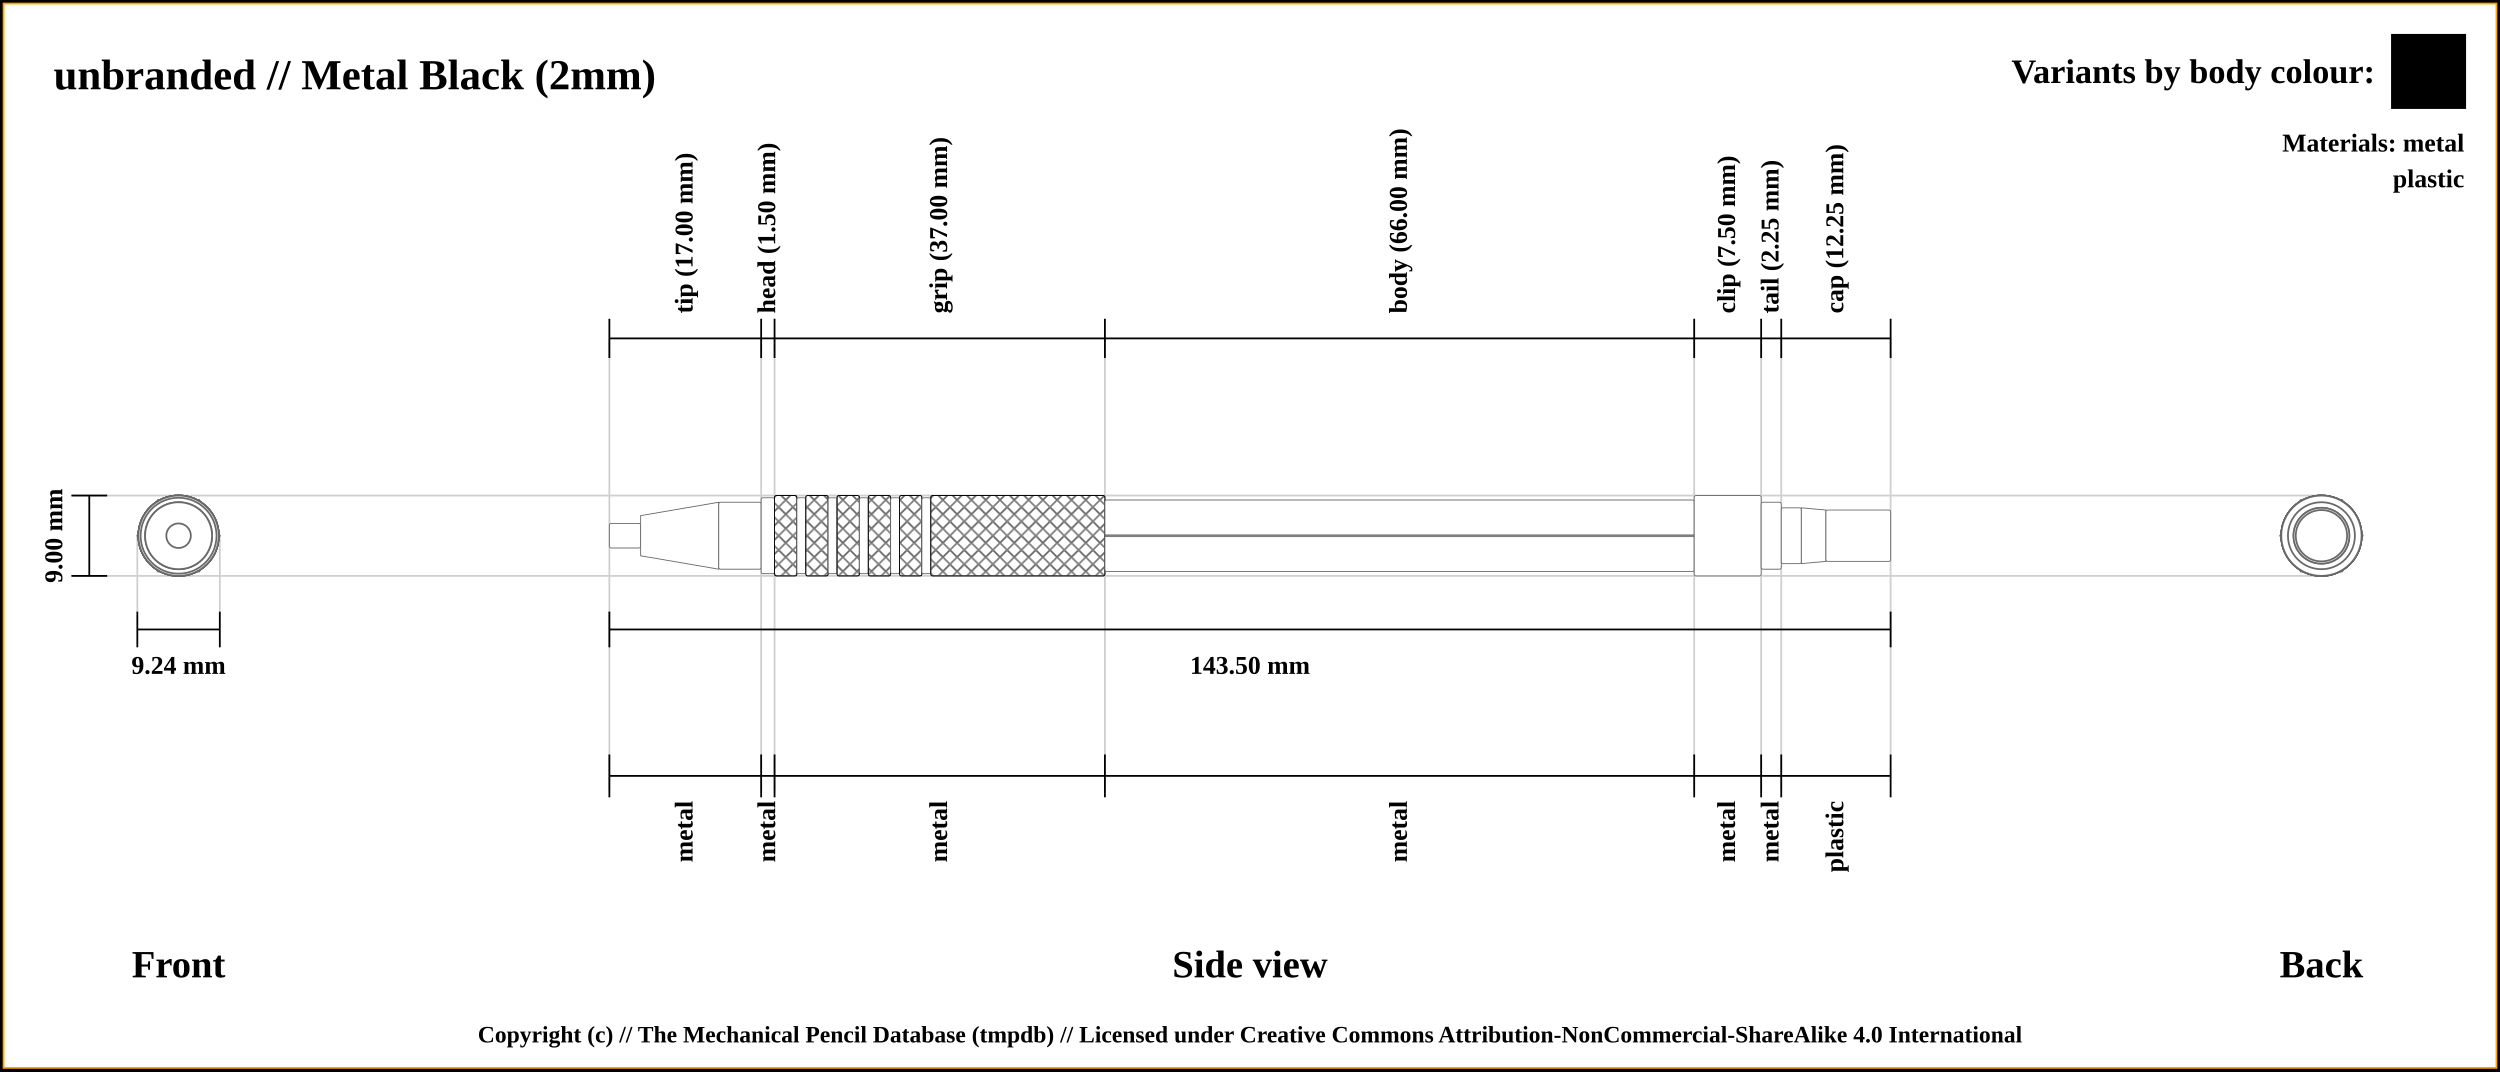
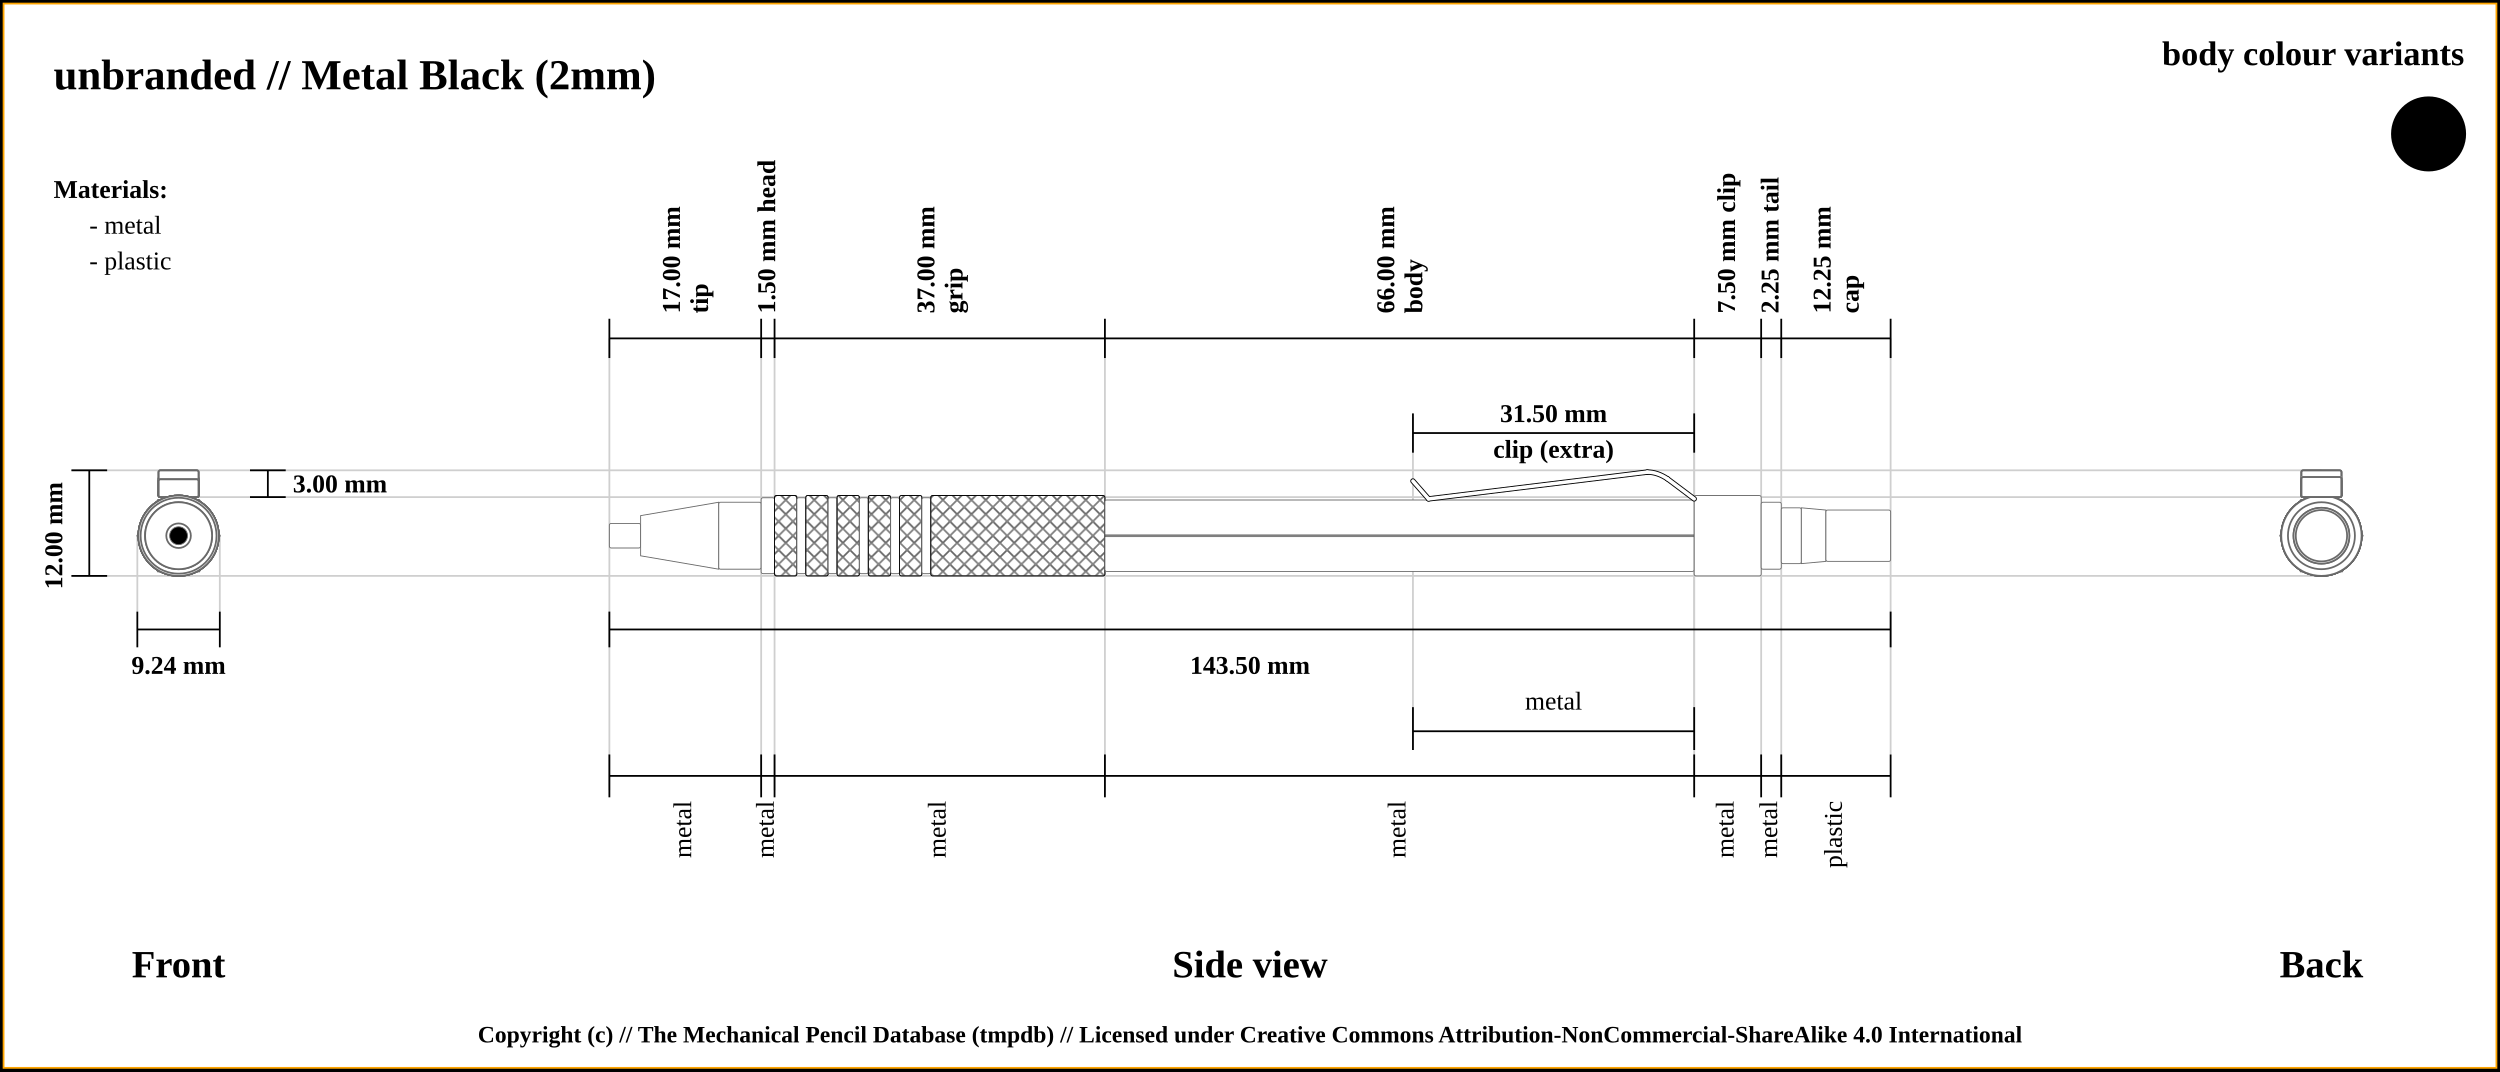
<svg xmlns="http://www.w3.org/2000/svg" width="1400" height="600">
  <pattern id="diagonalHatch" patternUnits="userSpaceOnUse" width="8" height="8">
    <rect width="6" height="6" fill="none" />
    <path stroke="dimgray" stroke-linecap="round" stroke-width="1" d="M 4,4 L 8,8" />
    <path stroke="dimgray" stroke-linecap="round" stroke-width="1" d="M 4,4 L 0,8" />
    <path stroke="gray" stroke-linecap="round" stroke-width="1" d="M 4,4 L 8,0" />
    <path stroke="gray" stroke-linecap="round" stroke-width="1" d="M 4,4 L 0,0" />
  </pattern>
  <rect x="0" y="0" width="1400" height="600" fill="white" stroke="black" stroke-width="4" />
  <rect x="2" y="2" width="1396" height="596" fill="white" stroke="orange" stroke-width="1" />
  <text x="30" y="50" font-size="2.0em" font-weight="bold"> unbranded // Metal Black (2mm)</text>
-   <text x="30" y="74" font-size="1.1em" font-weight="bold"> </text>
-   <line x1="40" y1="277.5" x2="1300" y2="277.5" stroke="#cfcfcf" stroke-width="1" />
+   <text x="30" y="80" font-size="1.1em"> </text>
+   <line x1="40" y1="263.375" x2="1300" y2="263.375" stroke="#cfcfcf" stroke-width="1" />
+   <line x1="100" y1="278.375" x2="1300" y2="278.375" stroke="#cfcfcf" stroke-width="1" />
+   <line x1="1300" y1="277.5" x2="1300" y2="277.5" stroke="#cfcfcf" stroke-width="1" />
  <line x1="40" y1="322.5" x2="1300" y2="322.5" stroke="#cfcfcf" stroke-width="1" />
  <line x1="76.906" y1="342.5" x2="76.906" y2="300" stroke="#cfcfcf" stroke-width="1" />
  <line x1="123.094" y1="342.5" x2="123.094" y2="300" stroke="#cfcfcf" stroke-width="1" />
  <line x1="341.25" y1="189.5" x2="341.25" y2="442.5" stroke="#cfcfcf" stroke-width="1" />
  <line x1="426.25" y1="189.5" x2="426.25" y2="442.5" stroke="#cfcfcf" stroke-width="1" />
  <line x1="433.75" y1="189.5" x2="433.75" y2="442.5" stroke="#cfcfcf" stroke-width="1" />
  <line x1="618.75" y1="189.5" x2="618.75" y2="442.5" stroke="#cfcfcf" stroke-width="1" />
  <line x1="948.75" y1="189.5" x2="948.75" y2="442.5" stroke="#cfcfcf" stroke-width="1" />
+   <line x1="791.25" y1="233.5" x2="791.25" y2="420" stroke="#cfcfcf" stroke-width="1" />
+   <line x1="948.75" y1="233.5" x2="948.75" y2="420" stroke="#cfcfcf" stroke-width="1" />
  <line x1="986.25" y1="189.5" x2="986.25" y2="442.5" stroke="#cfcfcf" stroke-width="1" />
  <line x1="997.5" y1="189.5" x2="997.5" y2="442.5" stroke="#cfcfcf" stroke-width="1" />
  <line x1="1058.75" y1="189.5" x2="1058.75" y2="422.5" stroke="#cfcfcf" stroke-width="1" />
-   <line x1="40" y1="277.5" x2="60" y2="277.5" stroke="black" stroke-width="1" />
+   <line x1="40" y1="263.375" x2="60" y2="263.375" stroke="black" stroke-width="1" />
  <line x1="40" y1="322.5" x2="60" y2="322.5" stroke="black" stroke-width="1" />
-   <line x1="50" y1="322.5" x2="50" y2="277.5" stroke="black" stroke-width="1" />
-   <text x="30" y="300" transform="rotate(-90, 30, 300)" font-size="1.2em" font-weight="bold" text-anchor="middle" dominant-baseline="central">9.00 mm</text>
+   <line x1="50" y1="263.375" x2="50" y2="322.5" stroke="black" stroke-width="1" />
+   <line x1="140" y1="263.375" x2="160" y2="263.375" stroke="black" stroke-width="1" />
+   <line x1="140" y1="278.375" x2="160" y2="278.375" stroke="black" stroke-width="1" />
+   <line x1="150" y1="263.375" x2="150" y2="278.375" stroke="black" stroke-width="1" />
+   <text x="164" y="270.875" font-size="1.2em" font-weight="bold" text-anchor="start" dominant-baseline="central">3.00 mm</text>
+   <text x="30" y="300" transform="rotate(-90, 30, 300)" font-size="1.2em" font-weight="bold" text-anchor="middle" dominant-baseline="central">12.00 mm</text>
  <text x="100" y="540" font-size="1.8em" font-weight="bold" text-anchor="middle" dominant-baseline="central">Front</text>
  <line x1="76.906" y1="352.5" x2="123.094" y2="352.5" stroke="black" stroke-width="1" />
  <line x1="76.906" y1="342.5" x2="76.906" y2="362.5" stroke="black" stroke-width="1" />
  <line x1="123.094" y1="342.5" x2="123.094" y2="362.5" stroke="black" stroke-width="1" />
  <text x="100" y="372.5" font-size="1.2em" font-weight="bold" text-anchor="middle" dominant-baseline="central">9.24 mm</text>
  <line x1="341.25" y1="200.5" x2="341.25" y2="178.5" stroke="black" stroke-width="1" />
-   <text x="383.75" y="175.5" transform="rotate(-90, 383.75, 175.5)" font-size="1.2em" font-weight="bold" dominant-baseline="middle">tip (17.00 mm)</text>
+   <text x="380.75" y="175.5" transform="rotate(-90, 380.75, 175.5)" font-size="1.2em" font-weight="bold" dominant-baseline="auto">17.00 mm</text>
+   <text x="386.75" y="175.5" transform="rotate(-90, 386.75, 175.5)" font-size="1.2em" font-weight="bold" dominant-baseline="hanging">tip</text>
  <line x1="426.25" y1="200.5" x2="426.25" y2="178.5" stroke="black" stroke-width="1" />
-   <text x="430" y="175.5" transform="rotate(-90, 430, 175.5)" font-size="1.2em" font-weight="bold" dominant-baseline="middle">head (1.50 mm)</text>
+   <text x="430" y="175.5" transform="rotate(-90, 430, 175.5)" font-size="1.2em" font-weight="bold" dominant-baseline="middle">1.50 mm head</text>
  <line x1="433.75" y1="200.5" x2="433.75" y2="178.5" stroke="black" stroke-width="1" />
-   <text x="526.25" y="175.5" transform="rotate(-90, 526.25, 175.5)" font-size="1.2em" font-weight="bold" dominant-baseline="middle">grip (37.00 mm)</text>
+   <text x="523.25" y="175.5" transform="rotate(-90, 523.25, 175.5)" font-size="1.2em" font-weight="bold" dominant-baseline="auto">37.00 mm</text>
+   <text x="529.25" y="175.5" transform="rotate(-90, 529.25, 175.5)" font-size="1.2em" font-weight="bold" dominant-baseline="hanging">grip</text>
  <line x1="618.75" y1="200.5" x2="618.75" y2="178.5" stroke="black" stroke-width="1" />
-   <text x="783.75" y="175.5" transform="rotate(-90, 783.75, 175.5)" font-size="1.2em" font-weight="bold" dominant-baseline="middle">body (66.00 mm)</text>
+   <text x="780.75" y="175.5" transform="rotate(-90, 780.75, 175.5)" font-size="1.2em" font-weight="bold" dominant-baseline="auto">66.00 mm</text>
+   <text x="786.75" y="175.5" transform="rotate(-90, 786.75, 175.5)" font-size="1.2em" font-weight="bold" dominant-baseline="hanging">body</text>
  <line x1="948.75" y1="200.5" x2="948.75" y2="178.5" stroke="black" stroke-width="1" />
-   <text x="967.5" y="175.5" transform="rotate(-90, 967.5, 175.5)" font-size="1.2em" font-weight="bold" dominant-baseline="middle">clip (7.50 mm)</text>
+   <text x="967.5" y="175.5" transform="rotate(-90, 967.5, 175.5)" font-size="1.2em" font-weight="bold" dominant-baseline="middle">7.50 mm clip</text>
+   <line x1="791.25" y1="253.5" x2="791.25" y2="231.5" stroke="black" stroke-width="1" />
+   <line x1="791.25" y1="420" x2="791.25" y2="396" stroke="black" stroke-width="1" />
+   <line x1="948.75" y1="396" x2="948.75" y2="420" stroke="black" stroke-width="1" />
+   <line x1="948.75" y1="253.5" x2="948.75" y2="231.5" stroke="black" stroke-width="1" />
+   <line x1="791.25" y1="242.5" x2="948.75" y2="242.5" stroke="black" stroke-width="1" />
+   <line x1="791.25" y1="409.5" x2="948.75" y2="409.5" stroke="black" stroke-width="1" />
+   <text x="870" y="392.5" font-size="1.2em" text-anchor="middle" dominant-baseline="central">metal</text>
+   <text x="870" y="231.5" font-size="1.2em" font-weight="bold" text-anchor="middle" dominant-baseline="central">31.50 mm</text>
+   <text x="870" y="251.5" font-size="1.2em" font-weight="bold" text-anchor="middle" dominant-baseline="central">clip (extra)</text>
  <line x1="986.25" y1="200.5" x2="986.25" y2="178.5" stroke="black" stroke-width="1" />
-   <text x="991.875" y="175.5" transform="rotate(-90, 991.875, 175.5)" font-size="1.2em" font-weight="bold" dominant-baseline="middle">tail (2.25 mm)</text>
+   <text x="991.875" y="175.5" transform="rotate(-90, 991.875, 175.5)" font-size="1.2em" font-weight="bold" dominant-baseline="middle">2.25 mm tail</text>
  <line x1="997.5" y1="200.5" x2="997.5" y2="178.5" stroke="black" stroke-width="1" />
-   <text x="1028.125" y="175.5" transform="rotate(-90, 1028.125, 175.5)" font-size="1.2em" font-weight="bold" dominant-baseline="middle">cap (12.25 mm)</text>
+   <text x="1025.125" y="175.5" transform="rotate(-90, 1025.125, 175.5)" font-size="1.2em" font-weight="bold" dominant-baseline="auto">12.25 mm</text>
+   <text x="1031.125" y="175.5" transform="rotate(-90, 1031.125, 175.5)" font-size="1.2em" font-weight="bold" dominant-baseline="hanging">cap</text>
  <line x1="1058.75" y1="200.5" x2="1058.75" y2="178.5" stroke="black" stroke-width="1" />
  <line x1="341.25" y1="189.5" x2="1058.75" y2="189.5" stroke="black" stroke-width="1" />
  <line x1="341.25" y1="352.5" x2="1058.75" y2="352.5" stroke="black" stroke-width="1" />
  <line x1="341.25" y1="342.5" x2="341.25" y2="362.5" stroke="black" stroke-width="1" />
  <line x1="1058.75" y1="342.5" x2="1058.75" y2="362.5" stroke="black" stroke-width="1" />
  <text x="700" y="372.5" font-size="1.2em" font-weight="bold" text-anchor="middle" dominant-baseline="central">143.50 mm</text>
  <text x="700" y="540" font-size="1.8em" font-weight="bold" text-anchor="middle" dominant-baseline="central">Side view</text>
  <text x="1300" y="540" font-size="1.8em" font-weight="bold" text-anchor="middle" dominant-baseline="central">Back</text>
  <line x1="341.25" y1="422.5" x2="341.25" y2="446.5" stroke="black" stroke-width="1" />
-   <text x="383.75" y="448.5" transform="rotate(-90, 383.75, 448.5)" font-size="1.2em" font-weight="bold" text-anchor="end" dominant-baseline="middle">metal</text>
+   <text x="383.75" y="448.5" transform="rotate(-90, 383.75, 448.5)" font-size="1.2em" text-anchor="end" dominant-baseline="middle">metal</text>
  <line x1="426.25" y1="422.5" x2="426.25" y2="446.5" stroke="black" stroke-width="1" />
-   <text x="430" y="448.5" transform="rotate(-90, 430, 448.5)" font-size="1.2em" font-weight="bold" text-anchor="end" dominant-baseline="middle">metal</text>
+   <text x="430" y="448.5" transform="rotate(-90, 430, 448.5)" font-size="1.2em" text-anchor="end" dominant-baseline="middle">metal</text>
  <line x1="433.75" y1="422.5" x2="433.75" y2="446.5" stroke="black" stroke-width="1" />
-   <text x="526.25" y="448.5" transform="rotate(-90, 526.25, 448.5)" font-size="1.2em" font-weight="bold" text-anchor="end" dominant-baseline="middle">metal</text>
+   <text x="526.25" y="448.5" transform="rotate(-90, 526.25, 448.5)" font-size="1.2em" text-anchor="end" dominant-baseline="middle">metal</text>
  <line x1="618.75" y1="422.5" x2="618.75" y2="446.5" stroke="black" stroke-width="1" />
-   <text x="783.75" y="448.5" transform="rotate(-90, 783.75, 448.5)" font-size="1.2em" font-weight="bold" text-anchor="end" dominant-baseline="middle">metal</text>
+   <text x="783.75" y="448.5" transform="rotate(-90, 783.75, 448.5)" font-size="1.2em" text-anchor="end" dominant-baseline="middle">metal</text>
  <line x1="948.75" y1="422.5" x2="948.75" y2="446.5" stroke="black" stroke-width="1" />
-   <text x="967.5" y="448.5" transform="rotate(-90, 967.5, 448.5)" font-size="1.2em" font-weight="bold" text-anchor="end" dominant-baseline="middle">metal</text>
+   <text x="967.5" y="448.5" transform="rotate(-90, 967.5, 448.5)" font-size="1.2em" text-anchor="end" dominant-baseline="middle">metal</text>
  <line x1="986.25" y1="422.5" x2="986.25" y2="446.5" stroke="black" stroke-width="1" />
-   <text x="991.875" y="448.5" transform="rotate(-90, 991.875, 448.5)" font-size="1.2em" font-weight="bold" text-anchor="end" dominant-baseline="middle">metal</text>
+   <text x="991.875" y="448.5" transform="rotate(-90, 991.875, 448.5)" font-size="1.2em" text-anchor="end" dominant-baseline="middle">metal</text>
  <line x1="997.5" y1="422.5" x2="997.5" y2="446.5" stroke="black" stroke-width="1" />
-   <text x="1028.125" y="448.5" transform="rotate(-90, 1028.125, 448.5)" font-size="1.2em" font-weight="bold" text-anchor="end" dominant-baseline="middle">plastic</text>
+   <text x="1028.125" y="448.5" transform="rotate(-90, 1028.125, 448.5)" font-size="1.2em" text-anchor="end" dominant-baseline="middle">plastic</text>
  <line x1="1058.75" y1="422.5" x2="1058.75" y2="446.5" stroke="black" stroke-width="1" />
  <line x1="341.25" y1="434.5" x2="1058.75" y2="434.5" stroke="black" stroke-width="1" />
  <circle r="6.875" cx="1300" cy="300" stroke="dimgray" stroke-width="1" fill="white" />
  <circle r="18.75" cx="1300" cy="300" stroke="dimgray" stroke-width="1" fill="white" />
  <circle r="11.25" cx="1300" cy="300" stroke="dimgray" stroke-width="1" fill="white" />
  <circle r="18.75" cx="1300" cy="300" stroke="dimgray" stroke-width="1" fill="white" />
  <circle r="21.25" cx="1300" cy="300" stroke="dimgray" stroke-width="1" fill="white" />
  <circle r="22.5" cx="1300" cy="300" stroke="dimgray" stroke-width="1" fill="white" />
  <circle r="21.25" cx="1300" cy="300" stroke="dimgray" stroke-width="1" fill="white" />
  <circle r="22.5" cx="1300" cy="300" stroke="dimgray" stroke-width="1" fill="white" />
  <circle r="21.25" cx="1300" cy="300" stroke="dimgray" stroke-width="1" fill="white" />
  <circle r="22.5" cx="1300" cy="300" stroke="dimgray" stroke-width="1" fill="white" />
  <circle r="21.25" cx="1300" cy="300" stroke="dimgray" stroke-width="1" fill="white" />
  <circle r="22.5" cx="1300" cy="300" stroke="dimgray" stroke-width="1" fill="white" />
  <circle r="21.25" cx="1300" cy="300" stroke="dimgray" stroke-width="1" fill="white" />
  <circle r="22.5" cx="1300" cy="300" stroke="dimgray" stroke-width="1" fill="white" />
  <circle r="21.25" cx="1300" cy="300" stroke="dimgray" stroke-width="1" fill="white" />
  <circle r="22.5" cx="1300" cy="300" stroke="dimgray" stroke-width="1" fill="white" />
  <polygon points="1288.453,280 1311.547,280 1323.094,300 1311.547,320 1288.453,320 1276.906,300 " stroke="dimgray" stroke-width="1" fill="white" />
  <circle r="22.5" cx="1300" cy="300" stroke="dimgray" stroke-width="1" fill="white" />
+   <rect x="1288.75" y="268.375" width="22.5" height="10" rx="1" ry="1" stroke-width="1.0" stroke="dimgray" fill="white" />
+   <rect x="1288.75" y="268.375" width="22.5" height="10" rx="1" ry="1" stroke-width="1.0" stroke="dimgray" fill="none" />
+   <rect x="1288.75" y="263.375" width="22.5" height="15" rx="1" ry="1" stroke-width="1.0" stroke="dimgray" fill="white" />
+   <rect x="1288.75" y="263.375" width="22.5" height="15" rx="1" ry="1" stroke-width="1.0" stroke="dimgray" fill="none" />
+   <rect x="1288.75" y="274.625" width="22.5" height="3.75" rx="1" ry="1" stroke-width="1.0" stroke="dimgray" fill="white" />
+   <line x1="1288.75" x2="1311.25" y1="274.625" y2="274.625" stroke-width="0.25" stroke="#dfdfdf" />
+   <rect x="1288.75" y="274.625" width="22.5" height="3.75" rx="1" ry="1" stroke-width="1.0" stroke="dimgray" fill="none" />
+   <rect x="1288.75" y="267.125" width="22.5" height="11.25" rx="1" ry="1" stroke-width="1.0" stroke="dimgray" fill="white" />
+   <line x1="1288.75" x2="1311.25" y1="267.125" y2="267.125" stroke-width="0.25" stroke="#dfdfdf" />
+   <line x1="1288.75" x2="1311.25" y1="267.125" y2="267.125" stroke-width="0.25" stroke="#dfdfdf" />
+   <line x1="1288.75" x2="1311.25" y1="267.125" y2="267.125" stroke-width="0.25" stroke="#dfdfdf" />
+   <rect x="1288.75" y="267.125" width="22.5" height="11.25" rx="1" ry="1" stroke-width="1.0" stroke="dimgray" fill="none" />
  <circle r="18.75" cx="1300" cy="300" stroke="dimgray" stroke-width="1" fill="white" />
  <circle r="15.625" cx="1300" cy="300" stroke="dimgray" stroke-width="1" fill="white" />
  <circle r="14.375" cx="1300" cy="300" stroke="dimgray" stroke-width="1" fill="white" />
  <circle r="15.625" cx="1300" cy="300" stroke="dimgray" stroke-width="1" fill="white" />
  <circle r="14.375" cx="1300" cy="300" stroke="dimgray" stroke-width="1" fill="white" />
  <circle r="14.375" cx="100" cy="300" stroke="dimgray" stroke-width="1" fill="white" />
  <circle r="15.625" cx="100" cy="300" stroke="dimgray" stroke-width="1" fill="white" />
  <circle r="14.375" cx="100" cy="300" stroke="dimgray" stroke-width="1" fill="white" />
  <circle r="15.625" cx="100" cy="300" stroke="dimgray" stroke-width="1" fill="white" />
  <circle r="18.75" cx="100" cy="300" stroke="dimgray" stroke-width="1" fill="white" />
+   <rect x="88.75" y="267.125" width="22.5" height="11.25" rx="1" ry="1" stroke-width="1.0" stroke="dimgray" fill="white" />
+   <rect x="88.75" y="267.125" width="22.5" height="11.25" rx="1" ry="1" stroke-width="1.0" stroke="dimgray" fill="none" />
+   <rect x="88.75" y="274.625" width="22.5" height="3.75" rx="1" ry="1" stroke-width="1.0" stroke="dimgray" fill="white" />
+   <line x1="88.75" x2="111.25" y1="274.625" y2="274.625" stroke-width="0.25" stroke="#dfdfdf" />
+   <rect x="88.75" y="274.625" width="22.5" height="3.75" rx="1" ry="1" stroke-width="1.0" stroke="dimgray" fill="none" />
+   <rect x="88.75" y="263.375" width="22.5" height="15" rx="1" ry="1" stroke-width="1.0" stroke="dimgray" fill="white" />
+   <line x1="88.75" x2="111.25" y1="263.375" y2="263.375" stroke-width="0.25" stroke="#dfdfdf" />
+   <line x1="88.75" x2="111.25" y1="263.375" y2="263.375" stroke-width="0.25" stroke="#dfdfdf" />
+   <line x1="88.75" x2="111.25" y1="263.375" y2="263.375" stroke-width="0.25" stroke="#dfdfdf" />
+   <line x1="88.75" x2="111.25" y1="263.375" y2="263.375" stroke-width="0.25" stroke="#dfdfdf" />
+   <rect x="88.75" y="263.375" width="22.5" height="15" rx="1" ry="1" stroke-width="1.0" stroke="dimgray" fill="none" />
+   <rect x="88.75" y="268.375" width="22.5" height="10" rx="1" ry="1" stroke-width="1.0" stroke="dimgray" fill="white" />
+   <line x1="88.75" x2="111.25" y1="268.375" y2="268.375" stroke-width="0.25" stroke="#dfdfdf" />
+   <line x1="88.75" x2="111.25" y1="268.375" y2="268.375" stroke-width="0.25" stroke="#dfdfdf" />
+   <line x1="88.75" x2="111.25" y1="268.375" y2="268.375" stroke-width="0.25" stroke="#dfdfdf" />
+   <rect x="88.75" y="268.375" width="22.5" height="10" rx="1" ry="1" stroke-width="1.0" stroke="dimgray" fill="none" />
  <circle r="22.5" cx="100" cy="300" stroke="dimgray" stroke-width="1" fill="white" />
  <polygon points="88.453,280 111.547,280 123.094,300 111.547,320 88.453,320 76.906,300 " stroke="dimgray" stroke-width="1" fill="white" />
  <circle r="22.5" cx="100" cy="300" stroke="dimgray" stroke-width="1" fill="white" />
  <circle r="21.25" cx="100" cy="300" stroke="dimgray" stroke-width="1" fill="white" />
  <circle r="22.5" cx="100" cy="300" stroke="dimgray" stroke-width="1" fill="white" />
  <circle r="21.25" cx="100" cy="300" stroke="dimgray" stroke-width="1" fill="white" />
  <circle r="22.5" cx="100" cy="300" stroke="dimgray" stroke-width="1" fill="white" />
  <circle r="21.25" cx="100" cy="300" stroke="dimgray" stroke-width="1" fill="white" />
  <circle r="22.5" cx="100" cy="300" stroke="dimgray" stroke-width="1" fill="white" />
  <circle r="21.25" cx="100" cy="300" stroke="dimgray" stroke-width="1" fill="white" />
  <circle r="22.5" cx="100" cy="300" stroke="dimgray" stroke-width="1" fill="white" />
  <circle r="21.25" cx="100" cy="300" stroke="dimgray" stroke-width="1" fill="white" />
  <circle r="22.5" cx="100" cy="300" stroke="dimgray" stroke-width="1" fill="white" />
  <circle r="21.25" cx="100" cy="300" stroke="dimgray" stroke-width="1" fill="white" />
  <circle r="18.75" cx="100" cy="300" stroke="dimgray" stroke-width="1" fill="white" />
  <circle r="11.25" cx="100" cy="300" stroke="dimgray" stroke-width="1" fill="white" />
  <circle r="18.75" cx="100" cy="300" stroke="dimgray" stroke-width="1" fill="white" />
  <circle r="6.875" cx="100" cy="300" stroke="dimgray" stroke-width="1" fill="white" />
+   <circle cx="100" cy="300" r="5" stroke="dimgray" stroke-width="0.5" fill="black" />
  <rect x="341.25" y="293.125" width="17.5" height="13.75" rx="1" ry="1" stroke-width="0.5" stroke="dimgray" fill="white" />
  <path d="M358.75 288.75 L402.5 281.25 L402.5 318.75 L358.75 311.25 Z" stroke-width="0.5" stroke="dimgray" fill="white" />
  <rect x="402.5" y="281.25" width="23.75" height="37.5" rx="1" ry="1" stroke-width="0.5" stroke="dimgray" fill="white" />
  <rect x="426.25" y="278.75" width="7.5" height="42.5" rx="1" ry="1" stroke-width="0.5" stroke="dimgray" fill="white" />
  <rect x="433.75" y="277.5" width="12.5" height="45" rx="1" ry="1" stroke-width="0.5" stroke="dimgray" fill="white" />
  <rect x="433.75" y="277.5" width="12.5" height="45" rx="1" ry="1" stroke-width="0.5" stroke="black" fill="url(#diagonalHatch)" />
  <rect x="446.25" y="278.75" width="5" height="42.5" rx="1" ry="1" stroke-width="0.5" stroke="dimgray" fill="white" />
  <rect x="451.25" y="277.5" width="12.5" height="45" rx="1" ry="1" stroke-width="0.5" stroke="dimgray" fill="white" />
  <rect x="451.25" y="277.5" width="12.5" height="45" rx="1" ry="1" stroke-width="0.5" stroke="black" fill="url(#diagonalHatch)" />
  <rect x="463.75" y="278.75" width="5" height="42.5" rx="1" ry="1" stroke-width="0.5" stroke="dimgray" fill="white" />
  <rect x="468.75" y="277.5" width="12.5" height="45" rx="1" ry="1" stroke-width="0.5" stroke="dimgray" fill="white" />
  <rect x="468.75" y="277.5" width="12.5" height="45" rx="1" ry="1" stroke-width="0.5" stroke="black" fill="url(#diagonalHatch)" />
  <rect x="481.25" y="278.75" width="5" height="42.5" rx="1" ry="1" stroke-width="0.5" stroke="dimgray" fill="white" />
  <rect x="486.25" y="277.5" width="12.5" height="45" rx="1" ry="1" stroke-width="0.5" stroke="dimgray" fill="white" />
  <rect x="486.25" y="277.5" width="12.5" height="45" rx="1" ry="1" stroke-width="0.5" stroke="black" fill="url(#diagonalHatch)" />
  <rect x="498.75" y="278.75" width="5" height="42.5" rx="1" ry="1" stroke-width="0.5" stroke="dimgray" fill="white" />
  <rect x="503.75" y="277.5" width="12.5" height="45" rx="1" ry="1" stroke-width="0.5" stroke="dimgray" fill="white" />
  <rect x="503.75" y="277.5" width="12.5" height="45" rx="1" ry="1" stroke-width="0.5" stroke="black" fill="url(#diagonalHatch)" />
  <rect x="516.25" y="278.75" width="5" height="42.5" rx="1" ry="1" stroke-width="0.5" stroke="dimgray" fill="white" />
  <rect x="521.25" y="277.5" width="97.5" height="45" rx="1" ry="1" stroke-width="0.5" stroke="dimgray" fill="white" />
  <rect x="521.25" y="277.5" width="97.5" height="45" rx="1" ry="1" stroke-width="0.5" stroke="black" fill="url(#diagonalHatch)" />
  <rect x="618.75" y="280" width="330" height="40" rx="1" ry="1" stroke-width="0.5" stroke="dimgray" fill="white" />
  <line x1="618.75" y1="300" x2="948.75" y2="300" stroke-width="1.5" stroke="black" fill="none" stroke-opacity="0.5" />
  <line x1="618.75" y1="300" x2="948.75" y2="300" stroke-width="0.5" stroke="gray" fill="none" stroke-opacity="0.5" />
  <rect x="948.75" y="277.5" width="37.5" height="45" rx="1" ry="1" stroke-width="0.5" stroke="dimgray" fill="white" />
-   <rect x="986.25" y="281.25" width="11.25" height="37.5" rx="1" ry="1" stroke-width="0.5" stroke="dimgray" fill="white" />
+   <line x1="791.25" y1="269.375" x2="800" y2="279.375" stroke-width="3" stroke="black" fill="dimgray" stroke-linecap="round" />
+ /&gt;<line x1="800" y1="279.375" x2="922.5" y2="264.375" stroke-width="3" stroke="black" fill="dimgray" stroke-linecap="round" />
+ /&gt;<path d="M922.5 264.375 Q928.125 264.375 933.75 268.125" stroke-width="3" stroke="black" fill="none" stroke-linecap="round" />
+   <line x1="933.75" y1="268.125" x2="948.75" y2="279.375" stroke-width="3" stroke="black" fill="dimgray" stroke-linecap="round" />
+ /&gt;<line x1="791.25" y1="269.375" x2="800" y2="279.375" stroke-width="2" stroke="white" fill="white" stroke-linecap="round" />
+ /&gt;<line x1="800" y1="279.375" x2="922.5" y2="264.375" stroke-width="2" stroke="white" fill="white" stroke-linecap="round" />
+ /&gt;<path d="M922.5 264.375 Q928.125 264.375 933.75 268.125" stroke-width="2" stroke="white" fill="none" stroke-linecap="round" />
+   <line x1="933.75" y1="268.125" x2="948.75" y2="279.375" stroke-width="2" stroke="white" fill="white" stroke-linecap="round" />
+ /&gt;
+ 
+ 
+ 
+ <rect x="986.25" y="281.25" width="11.25" height="37.5" rx="1" ry="1" stroke-width="0.5" stroke="dimgray" fill="white" />
  <rect x="997.5" y="284.375" width="11.25" height="31.25" rx="1" ry="1" stroke-width="0.5" stroke="dimgray" fill="white" />
  <path d="M1008.75 284.375 L1022.5 285.625 L1022.5 314.375 L1008.75 315.625 Z" stroke-width="0.5" stroke="dimgray" fill="white" />
  <rect x="1022.5" y="285.625" width="36.25" height="28.75" rx="1" ry="1" stroke-width="0.5" stroke="dimgray" fill="white" />
-   <rect x="1340" y="20" width="40" height="40" stroke="black" stroke-width="2" fill="black" />
-   <text x="1330" y="40" font-size="1.6em" font-weight="bold" text-anchor="end" dominant-baseline="central">Variants by body colour:</text>
-   <text x="1380" y="80" font-size="1.2em" font-weight="bold" text-anchor="end" dominant-baseline="central">Materials: metal</text>
-   <text x="1380" y="100" font-size="1.2em" font-weight="bold" text-anchor="end" dominant-baseline="central">plastic</text>
+   <text x="1380" y="30" font-size="1.6em" font-weight="bold" text-anchor="end" dominant-baseline="central">body colour variants</text>
+   <rect x="1340" y="55" width="40" rx="50%" ry="50%" height="40" stroke="black" stroke-width="2" fill="black" />
+   <text x="30" y="106" font-size="1.2em" font-weight="bold" text-anchor="start" dominant-baseline="central">Materials:</text>
+   <text x="50" y="126" font-size="1.2em" text-anchor="start" dominant-baseline="central"> - metal</text>
+   <text x="50" y="146" font-size="1.2em" text-anchor="start" dominant-baseline="central"> - plastic</text>
  <text x="50%" y="580" font-size="1.1em" font-weight="bold" text-anchor="middle" dominant-baseline="middle">Copyright (c) // The Mechanical Pencil Database (tmpdb) // Licensed under Creative Commons Attribution-NonCommercial-ShareAlike 4.0 International</text>
</svg>
